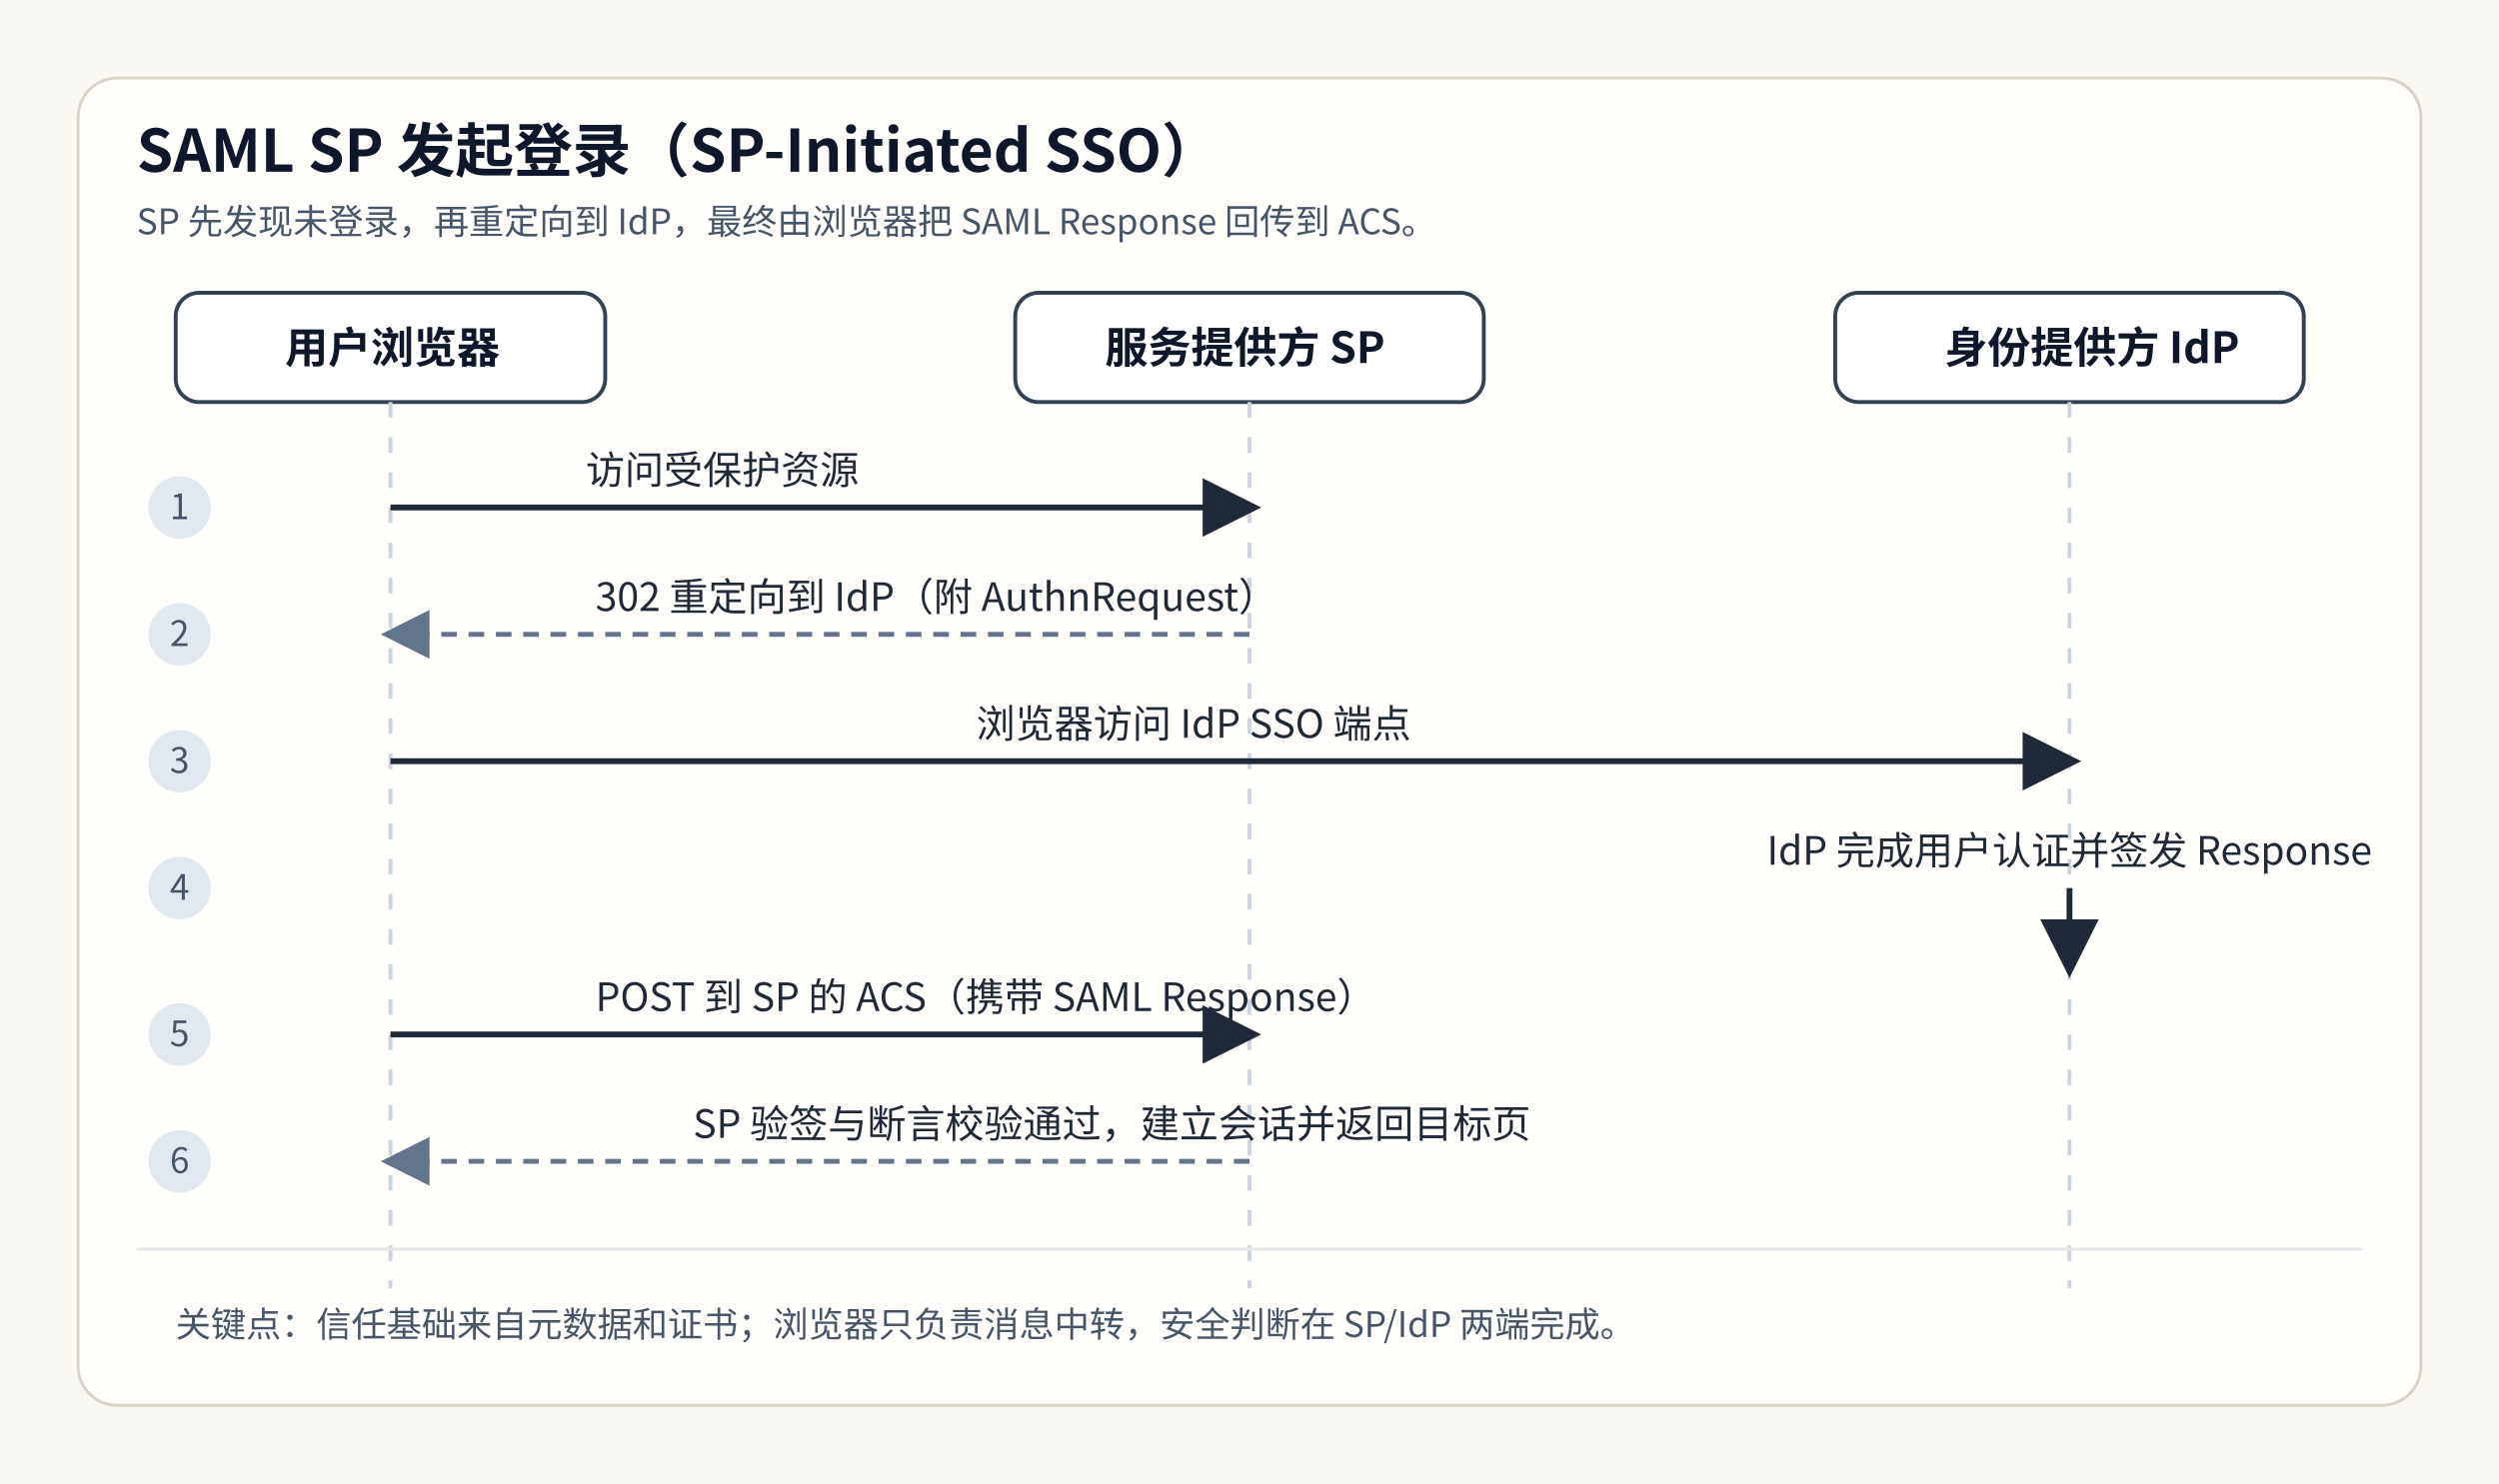
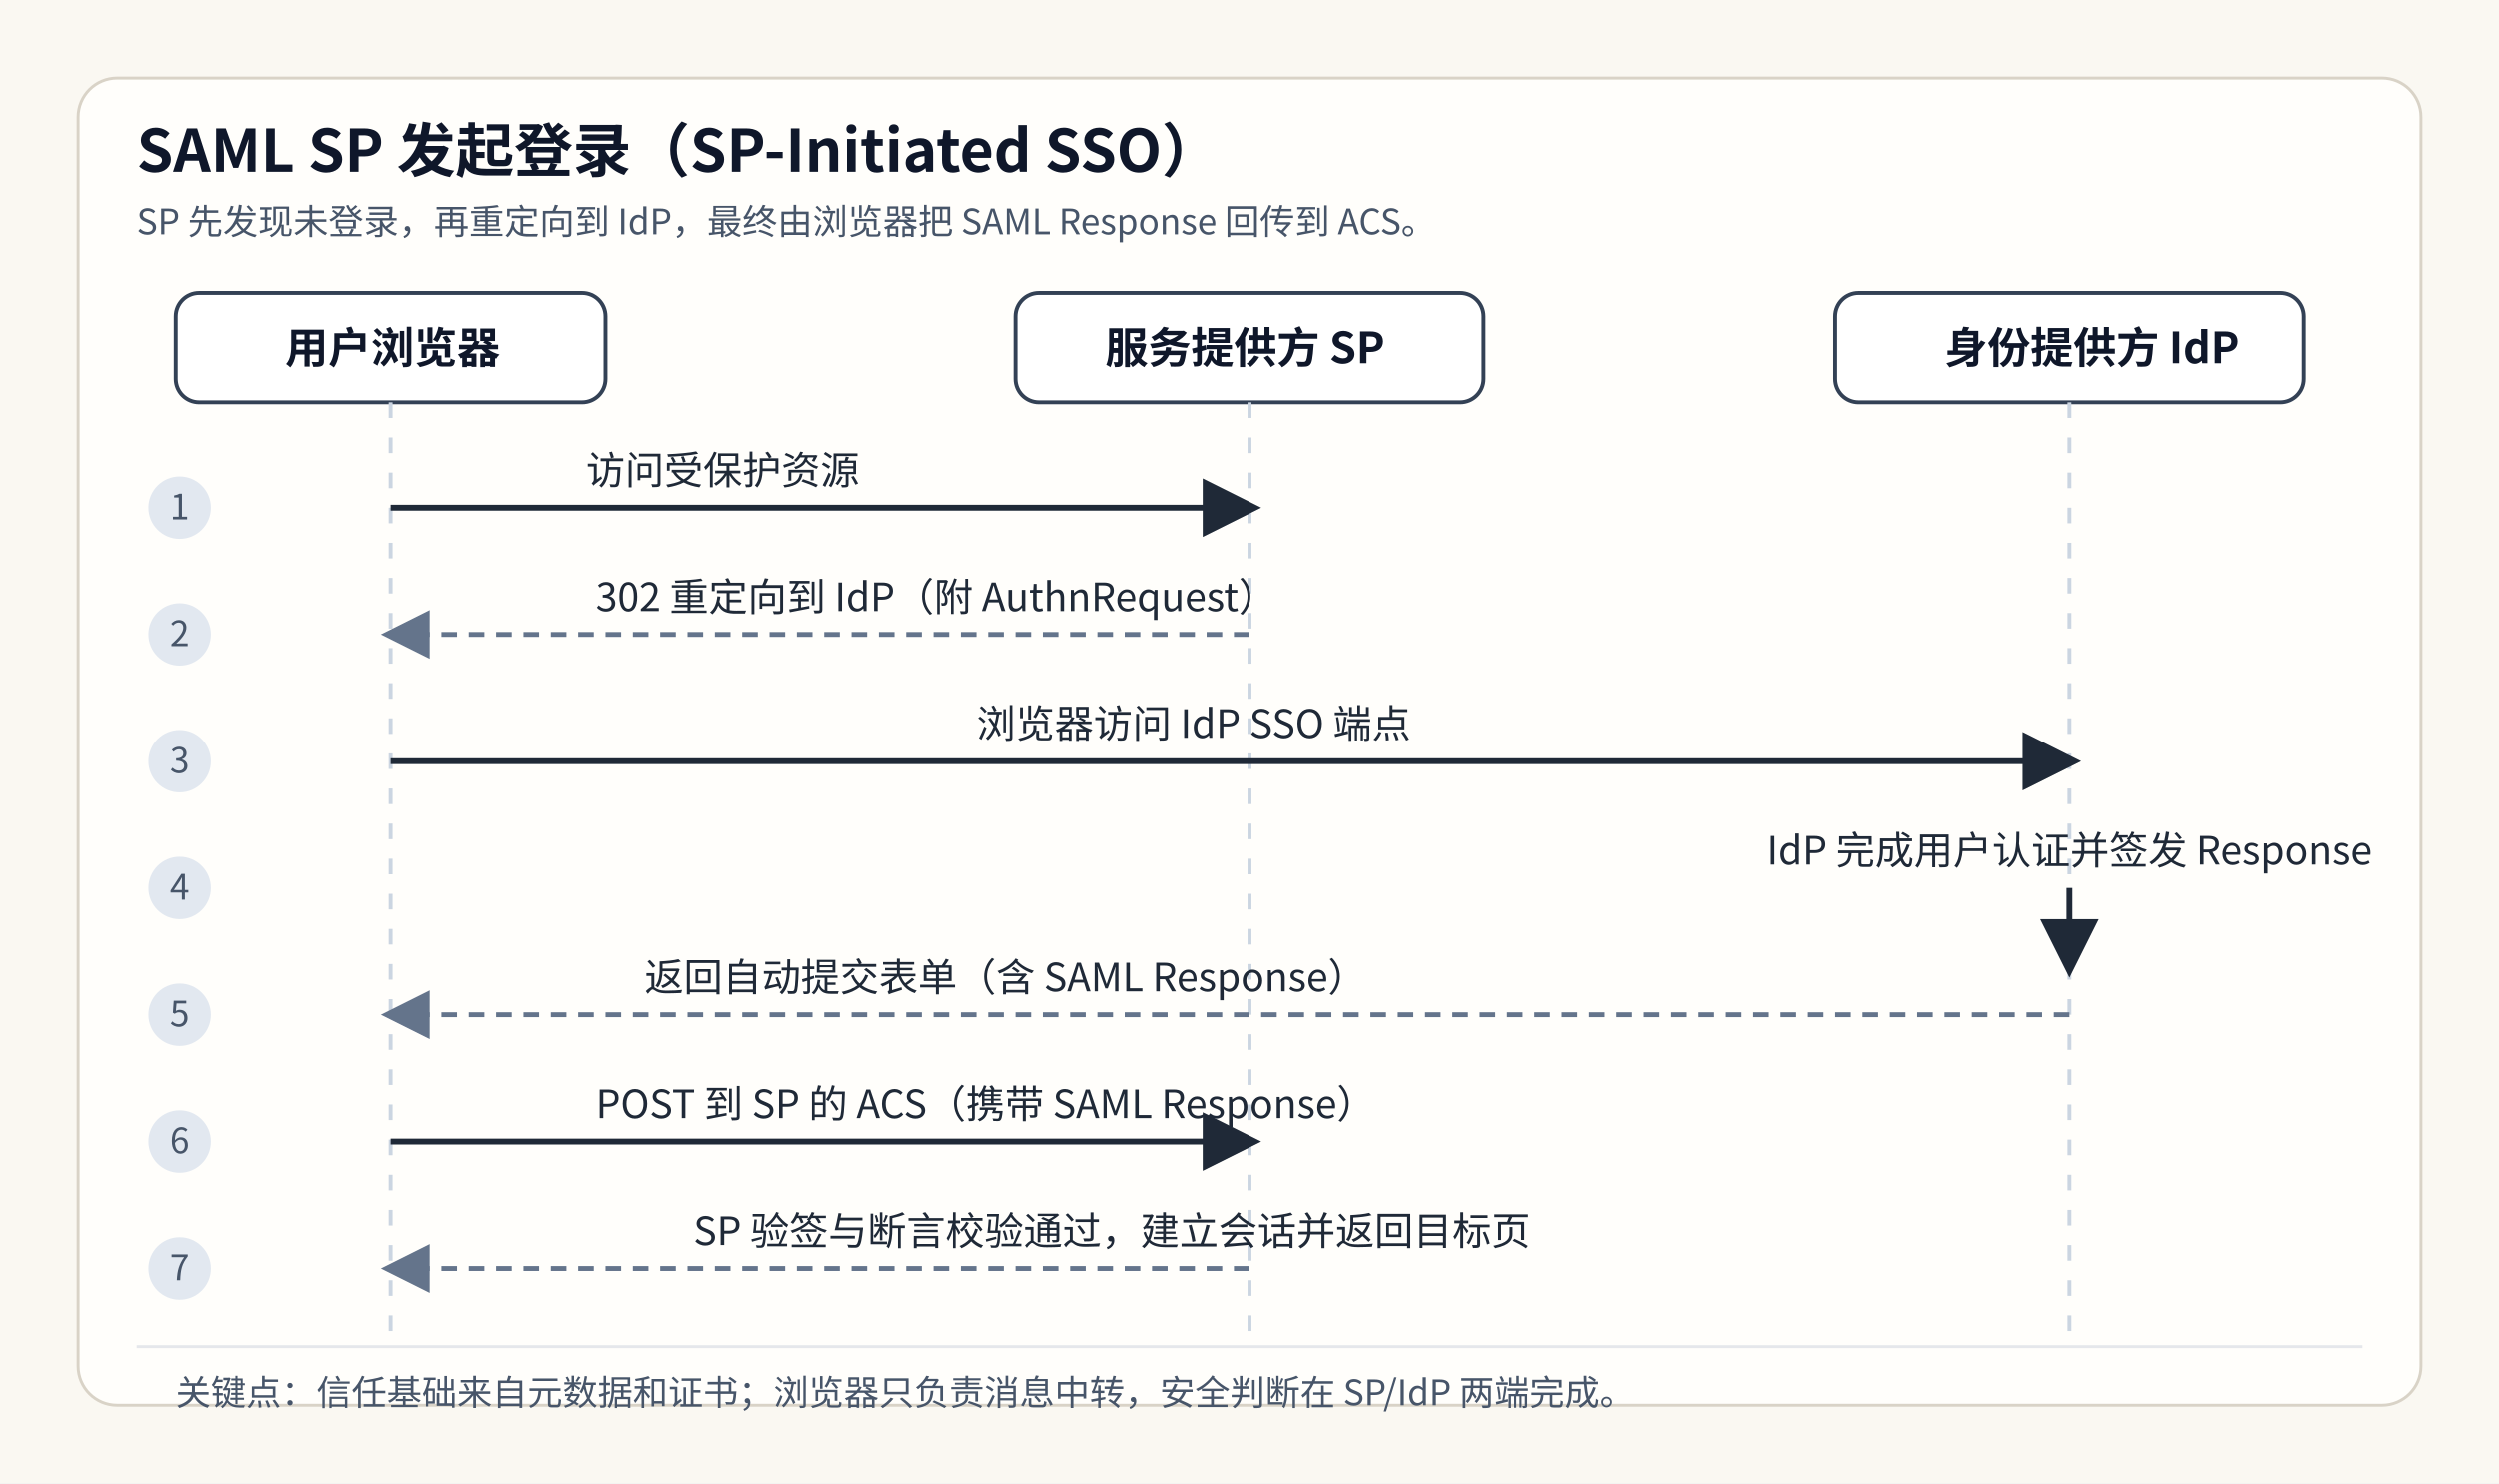
<svg xmlns="http://www.w3.org/2000/svg" width="1280" height="760" viewBox="0 0 1280 760" role="img" aria-labelledby="title desc">
  <defs>
    <style>
      .bg { fill: #faf8f2; }
      .frame { fill: #fffefb; stroke: #d9d3c7; stroke-width: 1.5; rx: 20; ry: 20; }
      .actor { fill: #ffffff; stroke: #334155; stroke-width: 2; rx: 12; ry: 12; }
      .lane { stroke: #cbd5e1; stroke-width: 2; stroke-dasharray: 8 10; }
      .arrow { stroke: #1f2937; stroke-width: 3; fill: none; marker-end: url(#arrow); }
      .back { stroke: #64748b; stroke-width: 2.5; fill: none; marker-end: url(#arrowBack); stroke-dasharray: 8 6; }
      .title { fill: #0f172a; font: 700 30px 'Noto Sans CJK SC', 'Microsoft YaHei', sans-serif; }
      .label { fill: #0f172a; font: 600 22px 'Noto Sans CJK SC', 'Microsoft YaHei', sans-serif; }
      .text { fill: #1f2937; font: 20px 'Noto Sans CJK SC', 'Microsoft YaHei', sans-serif; }
      .small { fill: #475569; font: 18px 'Noto Sans CJK SC', 'Microsoft YaHei', sans-serif; }
      .badge { fill: #e2e8f0; }
      .divider { stroke: #e5e7eb; stroke-width: 1.5; }
    </style>
    <marker id="arrow" markerWidth="10" markerHeight="10" refX="8" refY="5" orient="auto">
      <path d="M0,0 L10,5 L0,10 z" fill="#1f2937" />
    </marker>
    <marker id="arrowBack" markerWidth="10" markerHeight="10" refX="8" refY="5" orient="auto">
      <path d="M0,0 L10,5 L0,10 z" fill="#64748b" />
    </marker>
  </defs>
  <rect class="bg" width="1280" height="760" />
  <rect x="40" y="40" width="1200" height="680" class="frame" />
  <text x="70" y="88" class="title">SAML SP 发起登录（SP-Initiated SSO）</text>
  <text x="70" y="120" class="small">SP 先发现未登录，再重定向到 IdP，最终由浏览器把 SAML Response 回传到 ACS。</text>
  <rect x="90" y="150" width="220" height="56" class="actor" />
  <rect x="520" y="150" width="240" height="56" class="actor" />
  <rect x="940" y="150" width="240" height="56" class="actor" />
  <text x="146" y="186" class="label">用户浏览器</text>
  <text x="566" y="186" class="label">服务提供方 SP</text>
  <text x="996" y="186" class="label">身份提供方 IdP</text>
-   <line x1="200" y1="206" x2="200" y2="660" class="lane" />
-   <line x1="640" y1="206" x2="640" y2="660" class="lane" />
-   <line x1="1060" y1="206" x2="1060" y2="660" class="lane" />
+   <line x1="200" y1="206" x2="200" y2="690" class="lane" />
+   <line x1="640" y1="206" x2="640" y2="690" class="lane" />
+   <line x1="1060" y1="206" x2="1060" y2="690" class="lane" />
  <circle cx="92" cy="260" r="16" class="badge" />
  <text x="87" y="266" class="small">1</text>
  <path d="M200 260 L640 260" class="arrow" />
  <text x="300" y="248" class="text">访问受保护资源</text>
  <circle cx="92" cy="325" r="16" class="badge" />
  <text x="87" y="331" class="small">2</text>
  <path d="M640 325 L200 325" class="back" />
  <text x="305" y="313" class="text">302 重定向到 IdP（附 AuthnRequest）</text>
  <circle cx="92" cy="390" r="16" class="badge" />
  <text x="87" y="396" class="small">3</text>
  <path d="M200 390 L1060 390" class="arrow" />
  <text x="500" y="378" class="text">浏览器访问 IdP SSO 端点</text>
  <circle cx="92" cy="455" r="16" class="badge" />
  <text x="87" y="461" class="small">4</text>
  <path d="M1060 455 L1060 495" class="arrow" />
  <text x="905" y="443" class="text">IdP 完成用户认证并签发 Response</text>
-   <circle cx="92" cy="530" r="16" class="badge" />
-   <text x="87" y="536" class="small">5</text>
-   <path d="M200 530 L640 530" class="arrow" />
-   <text x="305" y="518" class="text">POST 到 SP 的 ACS（携带 SAML Response）</text>
-   <circle cx="92" cy="595" r="16" class="badge" />
-   <text x="87" y="601" class="small">6</text>
-   <path d="M640 595 L200 595" class="back" />
-   <text x="355" y="583" class="text">SP 验签与断言校验通过，建立会话并返回目标页</text>
-   <line x1="70" y1="640" x2="1210" y2="640" class="divider" />
-   <text x="90" y="685" class="small">关键点：信任基础来自元数据和证书；浏览器只负责消息中转，安全判断在 SP/IdP 两端完成。</text>
+   <circle cx="92" cy="520" r="16" class="badge" />
+   <text x="87" y="526" class="small">5</text>
+   <path d="M1060 520 L200 520" class="back" />
+   <text x="330" y="508" class="text">返回自动提交表单（含 SAML Response）</text>
+   <circle cx="92" cy="585" r="16" class="badge" />
+   <text x="87" y="591" class="small">6</text>
+   <path d="M200 585 L640 585" class="arrow" />
+   <text x="305" y="573" class="text">POST 到 SP 的 ACS（携带 SAML Response）</text>
+   <circle cx="92" cy="650" r="16" class="badge" />
+   <text x="87" y="656" class="small">7</text>
+   <path d="M640 650 L200 650" class="back" />
+   <text x="355" y="638" class="text">SP 验签与断言校验通过，建立会话并返回目标页</text>
+   <line x1="70" y1="690" x2="1210" y2="690" class="divider" />
+   <text x="90" y="720" class="small">关键点：信任基础来自元数据和证书；浏览器只负责消息中转，安全判断在 SP/IdP 两端完成。</text>
</svg>
